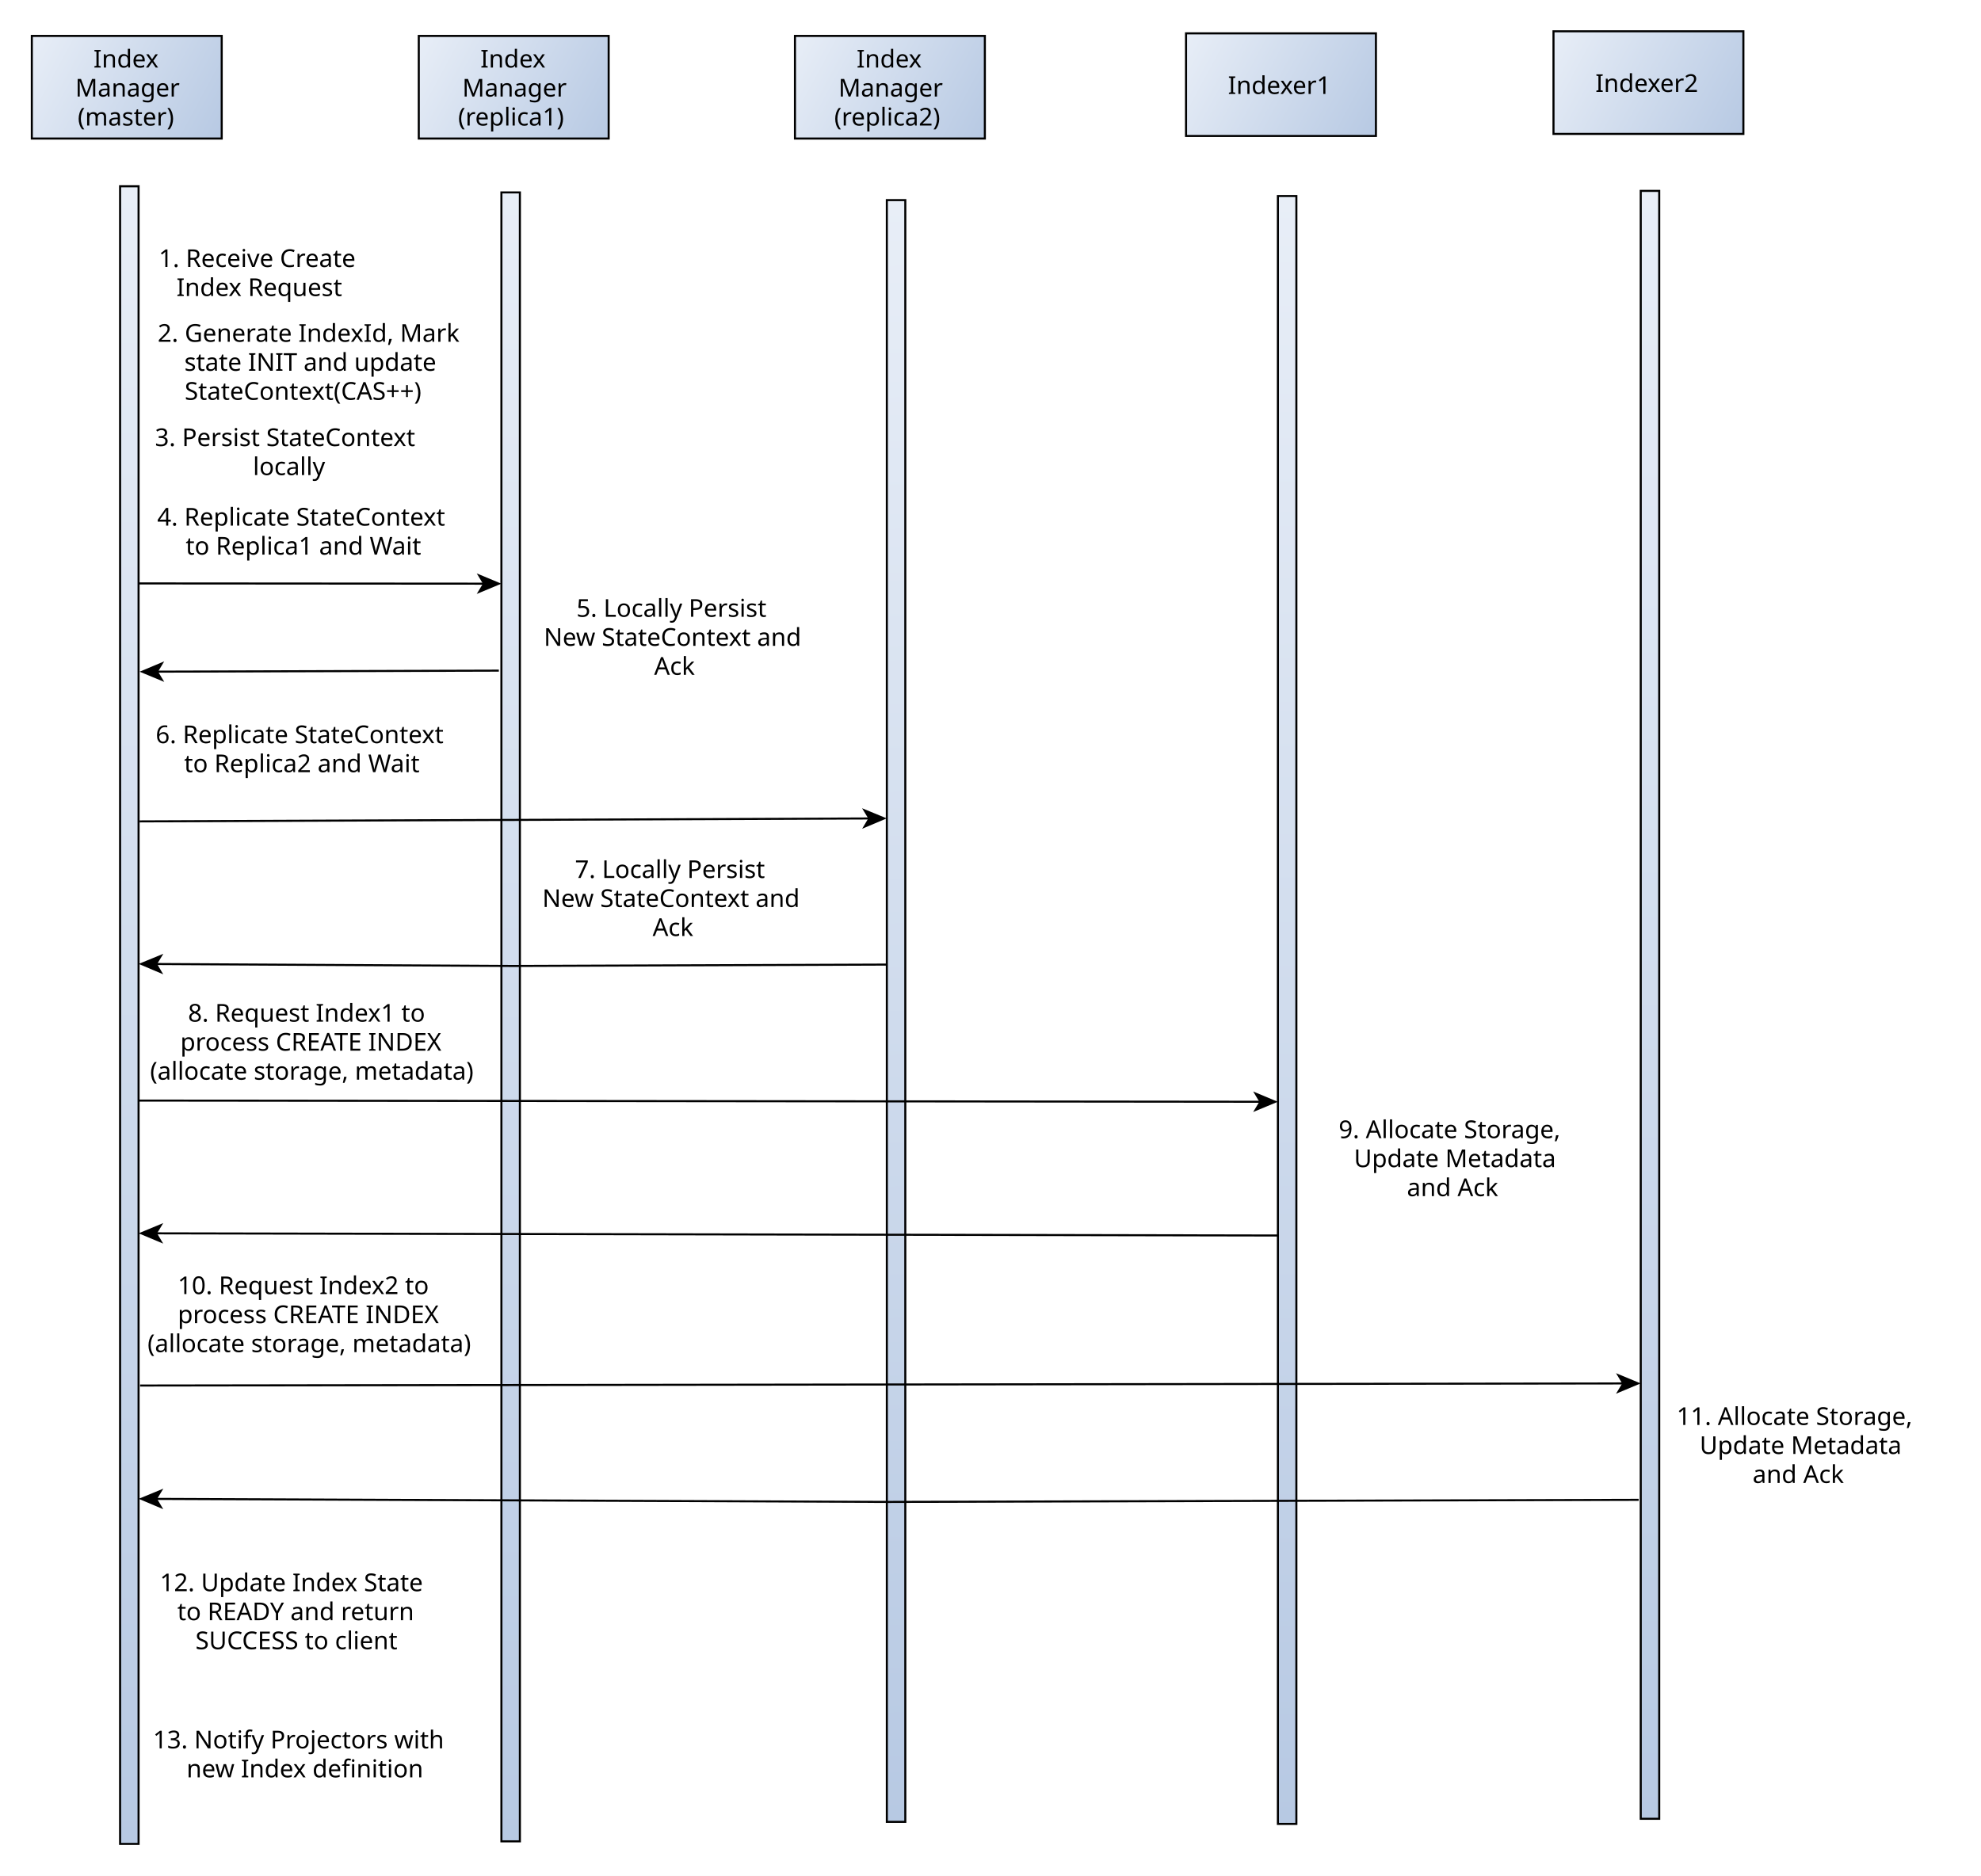
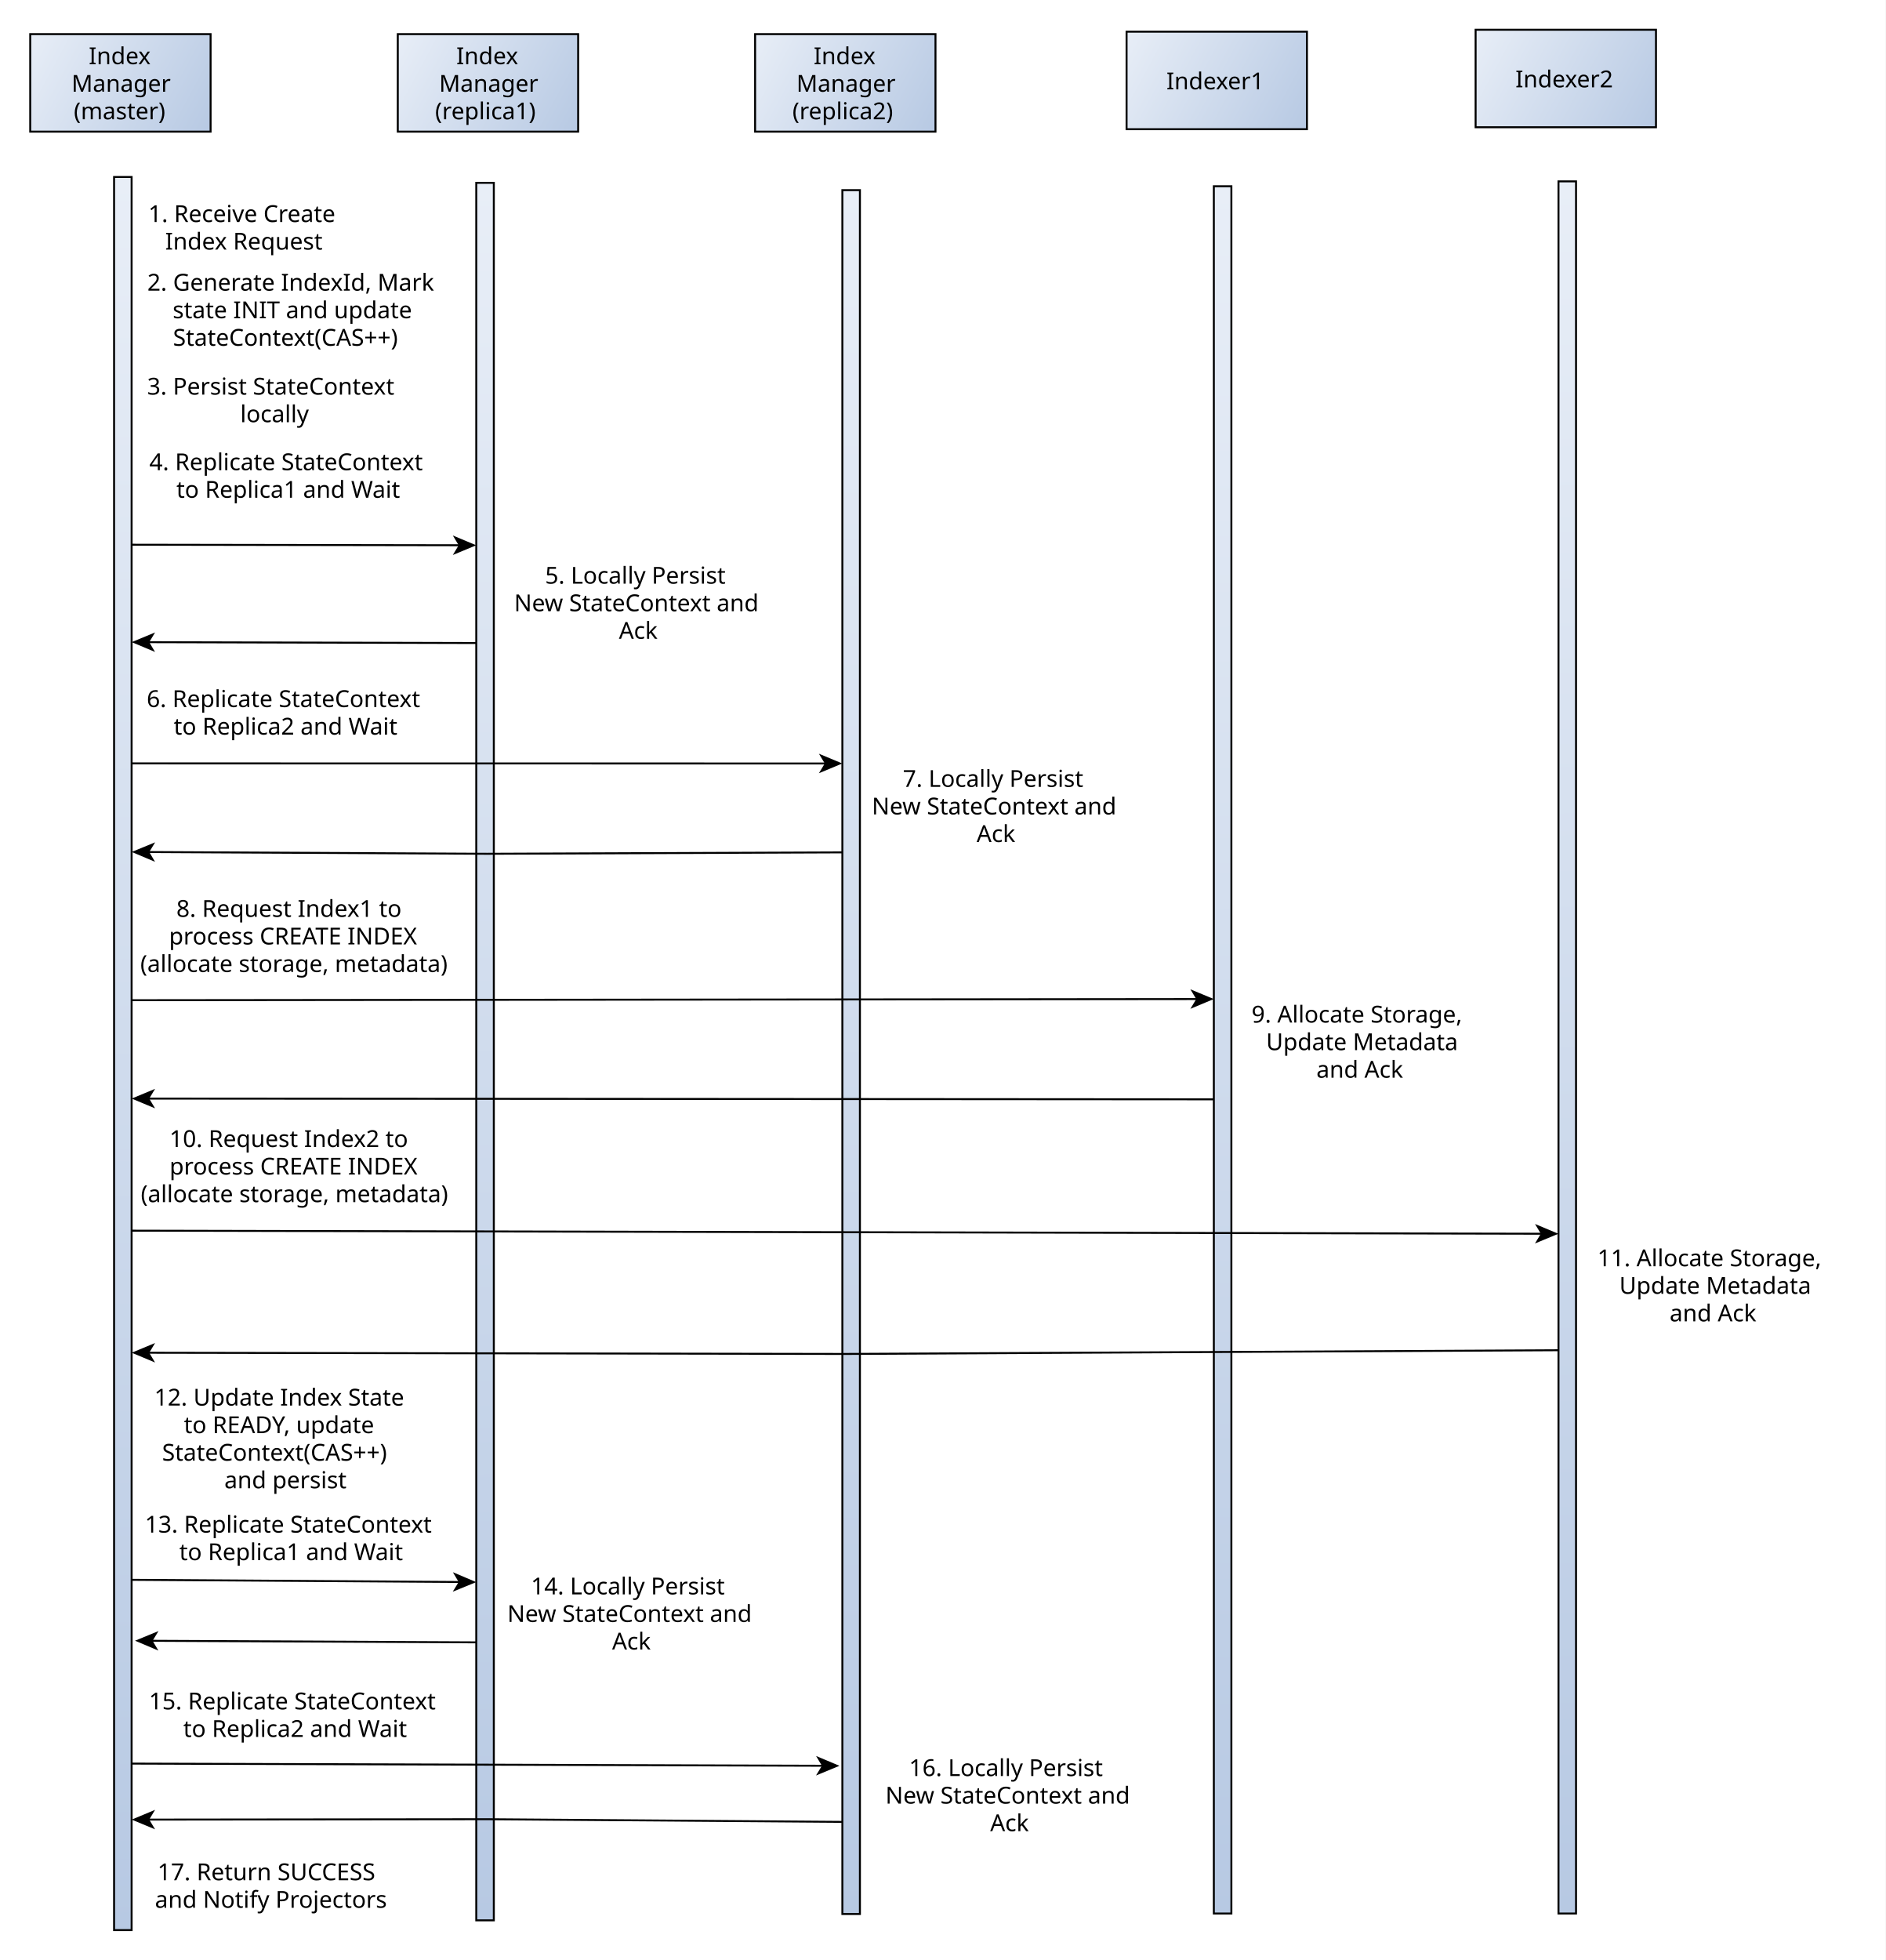
- <svg xmlns="http://www.w3.org/2000/svg" fill-opacity="1" color-rendering="auto" color-interpolation="auto" stroke="black" text-rendering="auto" stroke-linecap="square" width="965" stroke-miterlimit="10" stroke-opacity="1" shape-rendering="auto" fill="black" stroke-dasharray="none" font-weight="normal" stroke-width="1" height="914" font-family="'Dialog'" font-style="normal" stroke-linejoin="miter" font-size="12" stroke-dashoffset="0" image-rendering="auto">
+ <svg xmlns="http://www.w3.org/2000/svg" fill-opacity="1" color-rendering="auto" color-interpolation="auto" stroke="black" text-rendering="auto" stroke-linecap="square" width="967" stroke-miterlimit="10" stroke-opacity="1" shape-rendering="auto" fill="black" stroke-dasharray="none" font-weight="normal" stroke-width="1" height="1005" font-family="'Dialog'" font-style="normal" stroke-linejoin="miter" font-size="12" stroke-dashoffset="0" image-rendering="auto">
  <defs id="genericDefs" />
  <g>
    <defs id="defs1">
-       <linearGradient x1="65.5" gradientUnits="userSpaceOnUse" x2="74.5" y1="202.75" y2="1010.417" id="linearGradient1" spreadMethod="reflect">
-         <stop stop-opacity="1" stop-color="rgb(232,238,247)" offset="0%" />
-         <stop stop-opacity="1" stop-color="rgb(183,201,227)" offset="100%" />
-       </linearGradient>
-       <linearGradient x1="251.25" gradientUnits="userSpaceOnUse" x2="260.25" y1="205.75" y2="1009.167" id="linearGradient2" spreadMethod="reflect">
+       <linearGradient x1="65.5" gradientUnits="userSpaceOnUse" x2="74.5" y1="202.75" y2="1101.667" id="linearGradient1" spreadMethod="reflect">
+         <stop stop-opacity="1" stop-color="rgb(232,238,247)" offset="0%" />
+         <stop stop-opacity="1" stop-color="rgb(183,201,227)" offset="100%" />
+       </linearGradient>
+       <linearGradient x1="251.25" gradientUnits="userSpaceOnUse" x2="260.25" y1="205.75" y2="1096.667" id="linearGradient2" spreadMethod="reflect">
        <stop stop-opacity="1" stop-color="rgb(232,238,247)" offset="0%" />
        <stop stop-opacity="1" stop-color="rgb(183,201,227)" offset="100%" />
      </linearGradient>
      <linearGradient x1="22.5" gradientUnits="userSpaceOnUse" x2="115" y1="129.5" y2="179.5" id="linearGradient3" spreadMethod="reflect">
        <stop stop-opacity="1" stop-color="rgb(232,238,247)" offset="0%" />
        <stop stop-opacity="1" stop-color="rgb(183,201,227)" offset="100%" />
      </linearGradient>
-       <linearGradient x1="439" gradientUnits="userSpaceOnUse" x2="448" y1="209.5" y2="999.667" id="linearGradient4" spreadMethod="reflect">
-         <stop stop-opacity="1" stop-color="rgb(232,238,247)" offset="0%" />
-         <stop stop-opacity="1" stop-color="rgb(183,201,227)" offset="100%" />
-       </linearGradient>
-       <linearGradient x1="629.5" gradientUnits="userSpaceOnUse" x2="638.5" y1="207.5" y2="1000.667" id="linearGradient5" spreadMethod="reflect">
+       <linearGradient x1="439" gradientUnits="userSpaceOnUse" x2="448" y1="209.5" y2="1093.417" id="linearGradient4" spreadMethod="reflect">
+         <stop stop-opacity="1" stop-color="rgb(232,238,247)" offset="0%" />
+         <stop stop-opacity="1" stop-color="rgb(183,201,227)" offset="100%" />
+       </linearGradient>
+       <linearGradient x1="629.5" gradientUnits="userSpaceOnUse" x2="638.5" y1="207.5" y2="1093.167" id="linearGradient5" spreadMethod="reflect">
        <stop stop-opacity="1" stop-color="rgb(232,238,247)" offset="0%" />
        <stop stop-opacity="1" stop-color="rgb(183,201,227)" offset="100%" />
      </linearGradient>
      <linearGradient x1="394.25" gradientUnits="userSpaceOnUse" x2="486.75" y1="129.5" y2="179.5" id="linearGradient6" spreadMethod="reflect">
        <stop stop-opacity="1" stop-color="rgb(232,238,247)" offset="0%" />
        <stop stop-opacity="1" stop-color="rgb(183,201,227)" offset="100%" />
      </linearGradient>
      <linearGradient x1="211" gradientUnits="userSpaceOnUse" x2="303.5" y1="129.5" y2="179.5" id="linearGradient7" spreadMethod="reflect">
        <stop stop-opacity="1" stop-color="rgb(232,238,247)" offset="0%" />
        <stop stop-opacity="1" stop-color="rgb(183,201,227)" offset="100%" />
      </linearGradient>
-       <linearGradient x1="806.25" gradientUnits="userSpaceOnUse" x2="815.25" y1="205" y2="998.167" id="linearGradient8" spreadMethod="reflect">
+       <linearGradient x1="806.25" gradientUnits="userSpaceOnUse" x2="815.25" y1="205" y2="1093.167" id="linearGradient8" spreadMethod="reflect">
        <stop stop-opacity="1" stop-color="rgb(232,238,247)" offset="0%" />
        <stop stop-opacity="1" stop-color="rgb(183,201,227)" offset="100%" />
      </linearGradient>
      <linearGradient x1="584.75" gradientUnits="userSpaceOnUse" x2="677.25" y1="128.25" y2="178.25" id="linearGradient9" spreadMethod="reflect">
        <stop stop-opacity="1" stop-color="rgb(232,238,247)" offset="0%" />
        <stop stop-opacity="1" stop-color="rgb(183,201,227)" offset="100%" />
      </linearGradient>
      <linearGradient x1="763.75" gradientUnits="userSpaceOnUse" x2="856.25" y1="127.25" y2="177.25" id="linearGradient10" spreadMethod="reflect">
        <stop stop-opacity="1" stop-color="rgb(232,238,247)" offset="0%" />
        <stop stop-opacity="1" stop-color="rgb(183,201,227)" offset="100%" />
      </linearGradient>
      <clipPath clipPathUnits="userSpaceOnUse" id="clipPath1">
-         <path d="M0 0 L965 0 L965 914 L0 914 L0 0 Z" />
+         <path d="M0 0 L967 0 L967 1005 L0 1005 L0 0 Z" />
      </clipPath>
      <clipPath clipPathUnits="userSpaceOnUse" id="clipPath2">
-         <path d="M7 112 L972 112 L972 1026 L7 1026 L7 112 Z" />
+         <path d="M7 112 L974 112 L974 1117 L7 1117 L7 112 Z" />
      </clipPath>
    </defs>
    <g fill="white" text-rendering="geometricPrecision" shape-rendering="geometricPrecision" transform="translate(-7,-112)" stroke="white">
-       <rect x="7" width="965" height="914" y="112" clip-path="url(#clipPath2)" stroke="none" />
+       <rect x="7" width="967" height="1005" y="112" clip-path="url(#clipPath2)" stroke="none" />
    </g>
    <g fill="url(#linearGradient1)" text-rendering="geometricPrecision" shape-rendering="geometricPrecision" transform="matrix(1,0,0,1,-7,-112)" stroke="url(#linearGradient1)">
-       <path d="M65.5 202.75 L74.5 202.75 L74.5 1010.417 L65.5 1010.417 Z" clip-path="url(#clipPath2)" stroke="none" />
-     </g>
-     <g text-rendering="geometricPrecision" stroke-miterlimit="1.45" shape-rendering="geometricPrecision" transform="matrix(1,0,0,1,-7,-112)" stroke-linecap="butt">
-       <path fill="none" d="M65.5 202.75 L74.5 202.75 L74.5 1010.417 L65.5 1010.417 Z" clip-path="url(#clipPath2)" />
+       <path d="M65.5 202.75 L74.5 202.75 L74.5 1101.667 L65.5 1101.667 Z" clip-path="url(#clipPath2)" stroke="none" />
+     </g>
+     <g text-rendering="geometricPrecision" stroke-miterlimit="1.45" shape-rendering="geometricPrecision" transform="matrix(1,0,0,1,-7,-112)" stroke-linecap="butt">
+       <path fill="none" d="M65.5 202.75 L74.5 202.75 L74.5 1101.667 L65.5 1101.667 Z" clip-path="url(#clipPath2)" />
    </g>
    <g fill="url(#linearGradient2)" text-rendering="geometricPrecision" shape-rendering="geometricPrecision" transform="matrix(1,0,0,1,-7,-112)" stroke="url(#linearGradient2)">
-       <path d="M251.25 205.75 L260.25 205.75 L260.25 1009.167 L251.25 1009.167 Z" clip-path="url(#clipPath2)" stroke="none" />
-     </g>
-     <g text-rendering="geometricPrecision" stroke-miterlimit="1.45" shape-rendering="geometricPrecision" transform="matrix(1,0,0,1,-7,-112)" stroke-linecap="butt">
-       <path fill="none" d="M251.25 205.75 L260.25 205.75 L260.25 1009.167 L251.25 1009.167 Z" clip-path="url(#clipPath2)" />
+       <path d="M251.25 205.75 L260.25 205.75 L260.25 1096.667 L251.25 1096.667 Z" clip-path="url(#clipPath2)" stroke="none" />
+     </g>
+     <g text-rendering="geometricPrecision" stroke-miterlimit="1.45" shape-rendering="geometricPrecision" transform="matrix(1,0,0,1,-7,-112)" stroke-linecap="butt">
+       <path fill="none" d="M251.25 205.75 L260.25 205.75 L260.25 1096.667 L251.25 1096.667 Z" clip-path="url(#clipPath2)" />
    </g>
    <g fill="url(#linearGradient3)" text-rendering="geometricPrecision" shape-rendering="geometricPrecision" transform="matrix(1,0,0,1,-7,-112)" stroke="url(#linearGradient3)">
      <path d="M22.5 129.5 L115 129.5 L115 179.5 L22.5 179.5 Z" clip-path="url(#clipPath2)" stroke="none" />
    </g>
    <g text-rendering="geometricPrecision" stroke-miterlimit="1.45" shape-rendering="geometricPrecision" transform="matrix(1,0,0,1,-7,-112)" stroke-linecap="butt">
      <path fill="none" d="M22.5 129.5 L115 129.5 L115 179.5 L22.5 179.5 Z" clip-path="url(#clipPath2)" />
      <text x="52.499" xml:space="preserve" y="144.902" font-family="sans-serif" clip-path="url(#clipPath2)" stroke="none">Index</text>
      <text x="43.692" xml:space="preserve" y="159.035" font-family="sans-serif" clip-path="url(#clipPath2)" stroke="none">Manager</text>
      <text x="44.832" xml:space="preserve" y="173.168" font-family="sans-serif" clip-path="url(#clipPath2)" stroke="none">(master)</text>
    </g>
    <g fill="url(#linearGradient4)" text-rendering="geometricPrecision" shape-rendering="geometricPrecision" transform="matrix(1,0,0,1,-7,-112)" stroke="url(#linearGradient4)">
-       <path d="M439 209.5 L448 209.5 L448 999.667 L439 999.667 Z" clip-path="url(#clipPath2)" stroke="none" />
-     </g>
-     <g text-rendering="geometricPrecision" stroke-miterlimit="1.45" shape-rendering="geometricPrecision" transform="matrix(1,0,0,1,-7,-112)" stroke-linecap="butt">
-       <path fill="none" d="M439 209.5 L448 209.5 L448 999.667 L439 999.667 Z" clip-path="url(#clipPath2)" />
+       <path d="M439 209.5 L448 209.5 L448 1093.417 L439 1093.417 Z" clip-path="url(#clipPath2)" stroke="none" />
+     </g>
+     <g text-rendering="geometricPrecision" stroke-miterlimit="1.45" shape-rendering="geometricPrecision" transform="matrix(1,0,0,1,-7,-112)" stroke-linecap="butt">
+       <path fill="none" d="M439 209.5 L448 209.5 L448 1093.417 L439 1093.417 Z" clip-path="url(#clipPath2)" />
    </g>
    <g fill="url(#linearGradient5)" text-rendering="geometricPrecision" shape-rendering="geometricPrecision" transform="matrix(1,0,0,1,-7,-112)" stroke="url(#linearGradient5)">
-       <path d="M629.5 207.5 L638.5 207.5 L638.5 1000.667 L629.5 1000.667 Z" clip-path="url(#clipPath2)" stroke="none" />
-     </g>
-     <g text-rendering="geometricPrecision" stroke-miterlimit="1.45" shape-rendering="geometricPrecision" transform="matrix(1,0,0,1,-7,-112)" stroke-linecap="butt">
-       <path fill="none" d="M629.5 207.5 L638.5 207.5 L638.5 1000.667 L629.5 1000.667 Z" clip-path="url(#clipPath2)" />
+       <path d="M629.5 207.5 L638.5 207.5 L638.5 1093.167 L629.5 1093.167 Z" clip-path="url(#clipPath2)" stroke="none" />
+     </g>
+     <g text-rendering="geometricPrecision" stroke-miterlimit="1.45" shape-rendering="geometricPrecision" transform="matrix(1,0,0,1,-7,-112)" stroke-linecap="butt">
+       <path fill="none" d="M629.5 207.5 L638.5 207.5 L638.5 1093.167 L629.5 1093.167 Z" clip-path="url(#clipPath2)" />
    </g>
    <g fill="url(#linearGradient6)" text-rendering="geometricPrecision" shape-rendering="geometricPrecision" transform="matrix(1,0,0,1,-7,-112)" stroke="url(#linearGradient6)">
      <path d="M394.25 129.5 L486.75 129.5 L486.75 179.5 L394.25 179.5 Z" clip-path="url(#clipPath2)" stroke="none" />
    </g>
    <g text-rendering="geometricPrecision" stroke-miterlimit="1.45" shape-rendering="geometricPrecision" transform="matrix(1,0,0,1,-7,-112)" stroke-linecap="butt">
      <path fill="none" d="M394.25 129.5 L486.75 129.5 L486.75 179.5 L394.25 179.5 Z" clip-path="url(#clipPath2)" />
      <text x="424.249" xml:space="preserve" y="144.902" font-family="sans-serif" clip-path="url(#clipPath2)" stroke="none">Index</text>
      <text x="415.442" xml:space="preserve" y="159.035" font-family="sans-serif" clip-path="url(#clipPath2)" stroke="none">Manager</text>
      <text x="413.374" xml:space="preserve" y="173.168" font-family="sans-serif" clip-path="url(#clipPath2)" stroke="none">(replica2)</text>
    </g>
    <g fill="url(#linearGradient7)" text-rendering="geometricPrecision" shape-rendering="geometricPrecision" transform="matrix(1,0,0,1,-7,-112)" stroke="url(#linearGradient7)">
      <path d="M211 129.5 L303.5 129.5 L303.5 179.5 L211 179.5 Z" clip-path="url(#clipPath2)" stroke="none" />
    </g>
    <g text-rendering="geometricPrecision" stroke-miterlimit="1.45" shape-rendering="geometricPrecision" transform="matrix(1,0,0,1,-7,-112)" stroke-linecap="butt">
      <path fill="none" d="M211 129.5 L303.5 129.5 L303.5 179.5 L211 179.5 Z" clip-path="url(#clipPath2)" />
      <text x="240.999" xml:space="preserve" y="144.902" font-family="sans-serif" clip-path="url(#clipPath2)" stroke="none">Index</text>
      <text x="232.192" xml:space="preserve" y="159.035" font-family="sans-serif" clip-path="url(#clipPath2)" stroke="none">Manager</text>
      <text x="230.124" xml:space="preserve" y="173.168" font-family="sans-serif" clip-path="url(#clipPath2)" stroke="none">(replica1)</text>
    </g>
    <g fill="url(#linearGradient8)" text-rendering="geometricPrecision" shape-rendering="geometricPrecision" transform="matrix(1,0,0,1,-7,-112)" stroke="url(#linearGradient8)">
-       <path d="M806.25 205 L815.25 205 L815.25 998.167 L806.25 998.167 Z" clip-path="url(#clipPath2)" stroke="none" />
-     </g>
-     <g text-rendering="geometricPrecision" stroke-miterlimit="1.45" shape-rendering="geometricPrecision" transform="matrix(1,0,0,1,-7,-112)" stroke-linecap="butt">
-       <path fill="none" d="M806.25 205 L815.25 205 L815.25 998.167 L806.25 998.167 Z" clip-path="url(#clipPath2)" />
+       <path d="M806.25 205 L815.25 205 L815.25 1093.167 L806.25 1093.167 Z" clip-path="url(#clipPath2)" stroke="none" />
+     </g>
+     <g text-rendering="geometricPrecision" stroke-miterlimit="1.45" shape-rendering="geometricPrecision" transform="matrix(1,0,0,1,-7,-112)" stroke-linecap="butt">
+       <path fill="none" d="M806.25 205 L815.25 205 L815.25 1093.167 L806.25 1093.167 Z" clip-path="url(#clipPath2)" />
    </g>
    <g fill="url(#linearGradient9)" text-rendering="geometricPrecision" shape-rendering="geometricPrecision" transform="matrix(1,0,0,1,-7,-112)" stroke="url(#linearGradient9)">
      <path d="M584.75 128.25 L677.25 128.25 L677.25 178.25 L584.75 178.25 Z" clip-path="url(#clipPath2)" stroke="none" />
    </g>
    <g text-rendering="geometricPrecision" stroke-miterlimit="1.45" shape-rendering="geometricPrecision" transform="matrix(1,0,0,1,-7,-112)" stroke-linecap="butt">
      <path fill="none" d="M584.75 128.25 L677.25 128.25 L677.25 178.25 L584.75 178.25 Z" clip-path="url(#clipPath2)" />
      <text x="605.157" xml:space="preserve" y="157.785" font-family="sans-serif" clip-path="url(#clipPath2)" stroke="none">Indexer1</text>
    </g>
    <g fill="url(#linearGradient10)" text-rendering="geometricPrecision" shape-rendering="geometricPrecision" transform="matrix(1,0,0,1,-7,-112)" stroke="url(#linearGradient10)">
      <path d="M763.75 127.25 L856.25 127.25 L856.25 177.25 L763.75 177.25 Z" clip-path="url(#clipPath2)" stroke="none" />
    </g>
    <g text-rendering="geometricPrecision" stroke-miterlimit="1.45" shape-rendering="geometricPrecision" transform="matrix(1,0,0,1,-7,-112)" stroke-linecap="butt">
      <path fill="none" d="M763.75 127.25 L856.25 127.25 L856.25 177.25 L763.75 177.25 Z" clip-path="url(#clipPath2)" />
      <text x="784.157" xml:space="preserve" y="156.785" font-family="sans-serif" clip-path="url(#clipPath2)" stroke="none">Indexer2</text>
    </g>
    <g text-rendering="geometricPrecision" stroke-miterlimit="1.45" shape-rendering="geometricPrecision" font-family="sans-serif" transform="matrix(1,0,0,1,-7,-112)" stroke-linecap="butt">
-       <text x="84.301" xml:space="preserve" y="242.094" clip-path="url(#clipPath2)" stroke="none">1. Receive Create</text>
+       <text x="83.051" xml:space="preserve" y="225.844" clip-path="url(#clipPath2)" stroke="none">1. Receive Create</text>
    </g>
    <g text-rendering="geometricPrecision" stroke-miterlimit="1.45" shape-rendering="geometricPrecision" font-family="sans-serif" transform="matrix(1,0,0,1,-7,-112)" stroke-linecap="butt">
-       <text x="92.943" xml:space="preserve" y="256.227" clip-path="url(#clipPath2)" stroke="none">Index Request</text>
-       <text x="83.789" xml:space="preserve" y="278.527" clip-path="url(#clipPath2)" stroke="none">2. Generate IndexId, Mark</text>
-       <text x="96.803" xml:space="preserve" y="292.66" clip-path="url(#clipPath2)" stroke="none">state INIT and update</text>
-       <text x="96.964" xml:space="preserve" y="306.793" clip-path="url(#clipPath2)" stroke="none">StateContext(CAS++)</text>
-       <text x="82.478" xml:space="preserve" y="329.344" clip-path="url(#clipPath2)" stroke="none">3. Persist StateContext</text>
-       <text x="130.215" xml:space="preserve" y="343.477" clip-path="url(#clipPath2)" stroke="none">locally</text>
-       <text x="83.583" xml:space="preserve" y="368.094" clip-path="url(#clipPath2)" stroke="none">4. Replicate StateContext</text>
-       <text x="97.449" xml:space="preserve" y="382.227" clip-path="url(#clipPath2)" stroke="none">to Replica1 and Wait</text>
-       <text x="287.801" xml:space="preserve" y="412.527" clip-path="url(#clipPath2)" stroke="none">5. Locally Persist</text>
-       <text x="271.919" xml:space="preserve" y="426.66" clip-path="url(#clipPath2)" stroke="none">New StateContext and</text>
-       <text x="325.655" xml:space="preserve" y="440.793" clip-path="url(#clipPath2)" stroke="none">Ack</text>
-       <text x="82.833" xml:space="preserve" y="474.094" clip-path="url(#clipPath2)" stroke="none">6. Replicate StateContext</text>
-       <text x="96.699" xml:space="preserve" y="488.227" clip-path="url(#clipPath2)" stroke="none">to Replica2 and Wait</text>
-       <text x="287.051" xml:space="preserve" y="539.777" clip-path="url(#clipPath2)" stroke="none">7. Locally Persist</text>
-       <text x="271.169" xml:space="preserve" y="553.91" clip-path="url(#clipPath2)" stroke="none">New StateContext and</text>
-       <text x="324.905" xml:space="preserve" y="568.043" clip-path="url(#clipPath2)" stroke="none">Ack</text>
-       <text x="98.582" xml:space="preserve" y="609.777" clip-path="url(#clipPath2)" stroke="none">8. Request Index1 to </text>
-       <text x="94.832" xml:space="preserve" y="623.91" clip-path="url(#clipPath2)" stroke="none">process CREATE INDEX</text>
-       <text x="80.096" xml:space="preserve" y="638.043" clip-path="url(#clipPath2)" stroke="none">(allocate storage, metadata)</text>
-       <text x="659.106" xml:space="preserve" y="666.527" clip-path="url(#clipPath2)" stroke="none">9. Allocate Storage,</text>
-       <text x="666.55" xml:space="preserve" y="680.66" clip-path="url(#clipPath2)" stroke="none">Update Metadata</text>
-       <text x="692.343" xml:space="preserve" y="694.793" clip-path="url(#clipPath2)" stroke="none">and Ack</text>
-       <text x="93.538" xml:space="preserve" y="742.527" clip-path="url(#clipPath2)" stroke="none">10. Request Index2 to </text>
-       <text x="93.582" xml:space="preserve" y="756.66" clip-path="url(#clipPath2)" stroke="none">process CREATE INDEX</text>
-       <text x="78.846" xml:space="preserve" y="770.793" clip-path="url(#clipPath2)" stroke="none">(allocate storage, metadata)</text>
-       <text x="823.712" xml:space="preserve" y="806.277" clip-path="url(#clipPath2)" stroke="none">11. Allocate Storage,</text>
-       <text x="834.95" xml:space="preserve" y="820.41" clip-path="url(#clipPath2)" stroke="none">Update Metadata</text>
-       <text x="860.743" xml:space="preserve" y="834.543" clip-path="url(#clipPath2)" stroke="none">and Ack</text>
-       <text x="84.865" xml:space="preserve" y="887.277" clip-path="url(#clipPath2)" stroke="none">12. Update Index State </text>
-       <text x="93.382" xml:space="preserve" y="901.41" clip-path="url(#clipPath2)" stroke="none">to READY and return</text>
-       <text x="102.197" xml:space="preserve" y="915.543" clip-path="url(#clipPath2)" stroke="none">SUCCESS to client</text>
-       <text x="81.519" xml:space="preserve" y="963.844" clip-path="url(#clipPath2)" stroke="none">13. Notify Projectors with </text>
-       <text x="97.861" xml:space="preserve" y="977.977" clip-path="url(#clipPath2)" stroke="none">new Index definition</text>
-       <path fill="none" d="M74.526 396.262 L243.236 396.384" clip-path="url(#clipPath2)" />
-       <path d="M251.236 396.39 L239.24 391.382 L242.236 396.384 L239.232 401.382 Z" clip-path="url(#clipPath2)" stroke="none" />
-       <path fill="none" d="M250 438.75 L83 439.252" clip-path="url(#clipPath2)" />
-       <path d="M75 439.277 L87.015 444.24 L84 439.25 L86.985 434.24 Z" clip-path="url(#clipPath2)" stroke="none" />
-       <path fill="none" d="M75 512.208 L430.955 510.776" clip-path="url(#clipPath2)" />
-       <path d="M438.955 510.744 L426.935 505.793 L429.955 510.781 L426.975 515.793 Z" clip-path="url(#clipPath2)" stroke="none" />
-       <path fill="none" d="M438.967 581.974 L256.731 582.649 L82.541 581.693" clip-path="url(#clipPath2)" />
-       <path d="M74.541 581.65 L86.513 586.715 L83.541 581.699 L86.568 576.716 Z" clip-path="url(#clipPath2)" stroke="none" />
-       <path fill="none" d="M74.51 648.232 L621.452 648.813" clip-path="url(#clipPath2)" />
-       <path d="M629.452 648.822 L617.457 643.809 L620.452 648.812 L617.447 653.809 Z" clip-path="url(#clipPath2)" stroke="none" />
-       <path fill="none" d="M629.479 713.978 L82.509 712.917" clip-path="url(#clipPath2)" />
-       <path d="M74.509 712.902 L86.499 717.925 L83.509 712.919 L86.519 707.925 Z" clip-path="url(#clipPath2)" stroke="none" />
-       <path fill="none" d="M75.25 787.074 L798.211 786.053" clip-path="url(#clipPath2)" />
-       <path d="M806.211 786.042 L794.204 781.059 L797.211 786.055 L794.218 791.059 Z" clip-path="url(#clipPath2)" stroke="none" />
-       <path fill="none" d="M805.25 842.763 L439.893 843.784 L82.537 842.304" clip-path="url(#clipPath2)" />
-       <path d="M74.537 842.27 L86.516 847.32 L83.537 842.308 L86.558 837.32 Z" clip-path="url(#clipPath2)" stroke="none" />
+       <text x="91.693" xml:space="preserve" y="239.977" clip-path="url(#clipPath2)" stroke="none">Index Request</text>
+       <text x="82.539" xml:space="preserve" y="261.027" clip-path="url(#clipPath2)" stroke="none">2. Generate IndexId, Mark</text>
+       <text x="95.553" xml:space="preserve" y="275.16" clip-path="url(#clipPath2)" stroke="none">state INIT and update</text>
+       <text x="95.714" xml:space="preserve" y="289.293" clip-path="url(#clipPath2)" stroke="none">StateContext(CAS++)</text>
+       <text x="82.478" xml:space="preserve" y="314.344" clip-path="url(#clipPath2)" stroke="none">3. Persist StateContext</text>
+       <text x="130.215" xml:space="preserve" y="328.477" clip-path="url(#clipPath2)" stroke="none">locally</text>
+       <text x="83.583" xml:space="preserve" y="353.094" clip-path="url(#clipPath2)" stroke="none">4. Replicate StateContext</text>
+       <text x="97.449" xml:space="preserve" y="367.227" clip-path="url(#clipPath2)" stroke="none">to Replica1 and Wait</text>
+       <text x="286.551" xml:space="preserve" y="411.277" clip-path="url(#clipPath2)" stroke="none">5. Locally Persist</text>
+       <text x="270.669" xml:space="preserve" y="425.41" clip-path="url(#clipPath2)" stroke="none">New StateContext and</text>
+       <text x="324.405" xml:space="preserve" y="439.543" clip-path="url(#clipPath2)" stroke="none">Ack</text>
+       <text x="470.001" xml:space="preserve" y="515.477" clip-path="url(#clipPath2)" stroke="none">7. Locally Persist</text>
+       <text x="454.119" xml:space="preserve" y="529.61" clip-path="url(#clipPath2)" stroke="none">New StateContext and</text>
+       <text x="507.855" xml:space="preserve" y="543.743" clip-path="url(#clipPath2)" stroke="none">Ack</text>
+       <text x="97.432" xml:space="preserve" y="582.127" clip-path="url(#clipPath2)" stroke="none">8. Request Index1 to </text>
+       <text x="93.682" xml:space="preserve" y="596.26" clip-path="url(#clipPath2)" stroke="none">process CREATE INDEX</text>
+       <text x="78.946" xml:space="preserve" y="610.393" clip-path="url(#clipPath2)" stroke="none">(allocate storage, metadata)</text>
+       <text x="648.856" xml:space="preserve" y="636.327" clip-path="url(#clipPath2)" stroke="none">9. Allocate Storage,</text>
+       <text x="656.3" xml:space="preserve" y="650.46" clip-path="url(#clipPath2)" stroke="none">Update Metadata</text>
+       <text x="682.093" xml:space="preserve" y="664.593" clip-path="url(#clipPath2)" stroke="none">and Ack</text>
+       <text x="93.888" xml:space="preserve" y="700.127" clip-path="url(#clipPath2)" stroke="none">10. Request Index2 to </text>
+       <text x="93.932" xml:space="preserve" y="714.26" clip-path="url(#clipPath2)" stroke="none">process CREATE INDEX</text>
+       <text x="79.196" xml:space="preserve" y="728.393" clip-path="url(#clipPath2)" stroke="none">(allocate storage, metadata)</text>
+       <text x="826.212" xml:space="preserve" y="761.277" clip-path="url(#clipPath2)" stroke="none">11. Allocate Storage,</text>
+       <text x="837.45" xml:space="preserve" y="775.41" clip-path="url(#clipPath2)" stroke="none">Update Metadata</text>
+       <text x="863.243" xml:space="preserve" y="789.543" clip-path="url(#clipPath2)" stroke="none">and Ack</text>
+       <text x="86.115" xml:space="preserve" y="832.711" clip-path="url(#clipPath2)" stroke="none">12. Update Index State </text>
+       <text x="101.314" xml:space="preserve" y="846.844" clip-path="url(#clipPath2)" stroke="none">to READY, update </text>
+       <text x="90.123" xml:space="preserve" y="860.977" clip-path="url(#clipPath2)" stroke="none">StateContext(CAS++) </text>
+       <text x="122.051" xml:space="preserve" y="875.109" clip-path="url(#clipPath2)" stroke="none">and persist</text>
+       <text x="87.773" xml:space="preserve" y="1076.094" clip-path="url(#clipPath2)" stroke="none">17. Return SUCCESS </text>
+       <text x="86.455" xml:space="preserve" y="1090.227" clip-path="url(#clipPath2)" stroke="none">and Notify Projectors</text>
+       <text x="82.233" xml:space="preserve" y="474.544" clip-path="url(#clipPath2)" stroke="none">6. Replicate StateContext</text>
+       <text x="96.099" xml:space="preserve" y="488.677" clip-path="url(#clipPath2)" stroke="none">to Replica2 and Wait</text>
+       <text x="81.289" xml:space="preserve" y="897.844" clip-path="url(#clipPath2)" stroke="none">13. Replicate StateContext</text>
+       <text x="98.949" xml:space="preserve" y="911.977" clip-path="url(#clipPath2)" stroke="none">to Replica1 and Wait</text>
+       <text x="83.339" xml:space="preserve" y="988.494" clip-path="url(#clipPath2)" stroke="none">15. Replicate StateContext</text>
+       <text x="100.999" xml:space="preserve" y="1002.627" clip-path="url(#clipPath2)" stroke="none">to Replica2 and Wait</text>
+       <text x="279.257" xml:space="preserve" y="929.527" clip-path="url(#clipPath2)" stroke="none">14. Locally Persist</text>
+       <text x="267.169" xml:space="preserve" y="943.66" clip-path="url(#clipPath2)" stroke="none">New StateContext and</text>
+       <text x="320.905" xml:space="preserve" y="957.793" clip-path="url(#clipPath2)" stroke="none">Ack</text>
+       <text x="473.157" xml:space="preserve" y="1022.677" clip-path="url(#clipPath2)" stroke="none">16. Locally Persist</text>
+       <text x="461.069" xml:space="preserve" y="1036.81" clip-path="url(#clipPath2)" stroke="none">New StateContext and</text>
+       <text x="514.805" xml:space="preserve" y="1050.943" clip-path="url(#clipPath2)" stroke="none">Ack</text>
+       <path fill="none" d="M74.512 391.31 L243.226 391.583" clip-path="url(#clipPath2)" />
+       <path d="M251.226 391.596 L239.234 386.577 L242.226 391.582 L239.218 396.577 Z" clip-path="url(#clipPath2)" stroke="none" />
+       <path fill="none" d="M74.525 922.06 L243.218 923.183" clip-path="url(#clipPath2)" />
+       <path d="M251.218 923.236 L239.252 918.157 L242.218 923.177 L239.185 928.156 Z" clip-path="url(#clipPath2)" stroke="none" />
+       <path fill="none" d="M251.213 441.716 L82.524 441.276" clip-path="url(#clipPath2)" />
+       <path d="M74.524 441.255 L86.511 446.286 L83.524 441.278 L86.537 436.286 Z" clip-path="url(#clipPath2)" stroke="none" />
+       <path fill="none" d="M251.237 954.127 L84.25 953.321" clip-path="url(#clipPath2)" />
+       <path d="M76.25 953.283 L88.226 958.34 L85.25 953.326 L88.274 948.341 Z" clip-path="url(#clipPath2)" stroke="none" />
+       <path fill="none" d="M74.509 503.435 L430.972 503.479" clip-path="url(#clipPath2)" />
+       <path d="M438.972 503.48 L426.973 498.479 L429.972 503.479 L426.971 508.479 Z" clip-path="url(#clipPath2)" stroke="none" />
+       <path fill="none" d="M74.504 1016.294 L429.5 1017.402" clip-path="url(#clipPath2)" />
+       <path d="M437.5 1017.427 L425.516 1012.389 L428.5 1017.399 L425.485 1022.389 Z" clip-path="url(#clipPath2)" stroke="none" />
+       <path fill="none" d="M438.976 549.053 L256.734 549.783 L82.538 548.881" clip-path="url(#clipPath2)" />
+       <path d="M74.538 548.84 L86.512 553.902 L83.538 548.887 L86.564 543.902 Z" clip-path="url(#clipPath2)" stroke="none" />
+       <path fill="none" d="M438.963 1046.184 L256.747 1044.811 L82.526 1045.007" clip-path="url(#clipPath2)" />
+       <path d="M74.526 1045.016 L86.531 1050.003 L83.526 1045.006 L86.52 1040.003 Z" clip-path="url(#clipPath2)" stroke="none" />
+       <path fill="none" d="M74.53 624.862 L621.479 624.272" clip-path="url(#clipPath2)" />
+       <path d="M629.479 624.263 L617.473 619.276 L620.479 624.273 L617.484 629.276 Z" clip-path="url(#clipPath2)" stroke="none" />
+       <path fill="none" d="M629.487 675.69 L82.522 675.311" clip-path="url(#clipPath2)" />
+       <path d="M74.522 675.305 L86.519 680.314 L83.522 675.312 L86.526 670.314 Z" clip-path="url(#clipPath2)" stroke="none" />
+       <path fill="none" d="M74.533 743.031 L798.201 744.605" clip-path="url(#clipPath2)" />
+       <path d="M806.201 744.623 L794.212 739.597 L797.201 744.603 L794.19 749.597 Z" clip-path="url(#clipPath2)" stroke="none" />
+       <path fill="none" d="M806.242 804.332 L440.387 806.241 L82.528 805.626" clip-path="url(#clipPath2)" />
+       <path d="M74.528 805.612 L86.519 810.633 L83.528 805.628 L86.536 800.633 Z" clip-path="url(#clipPath2)" stroke="none" />
    </g>
  </g>
</svg>
